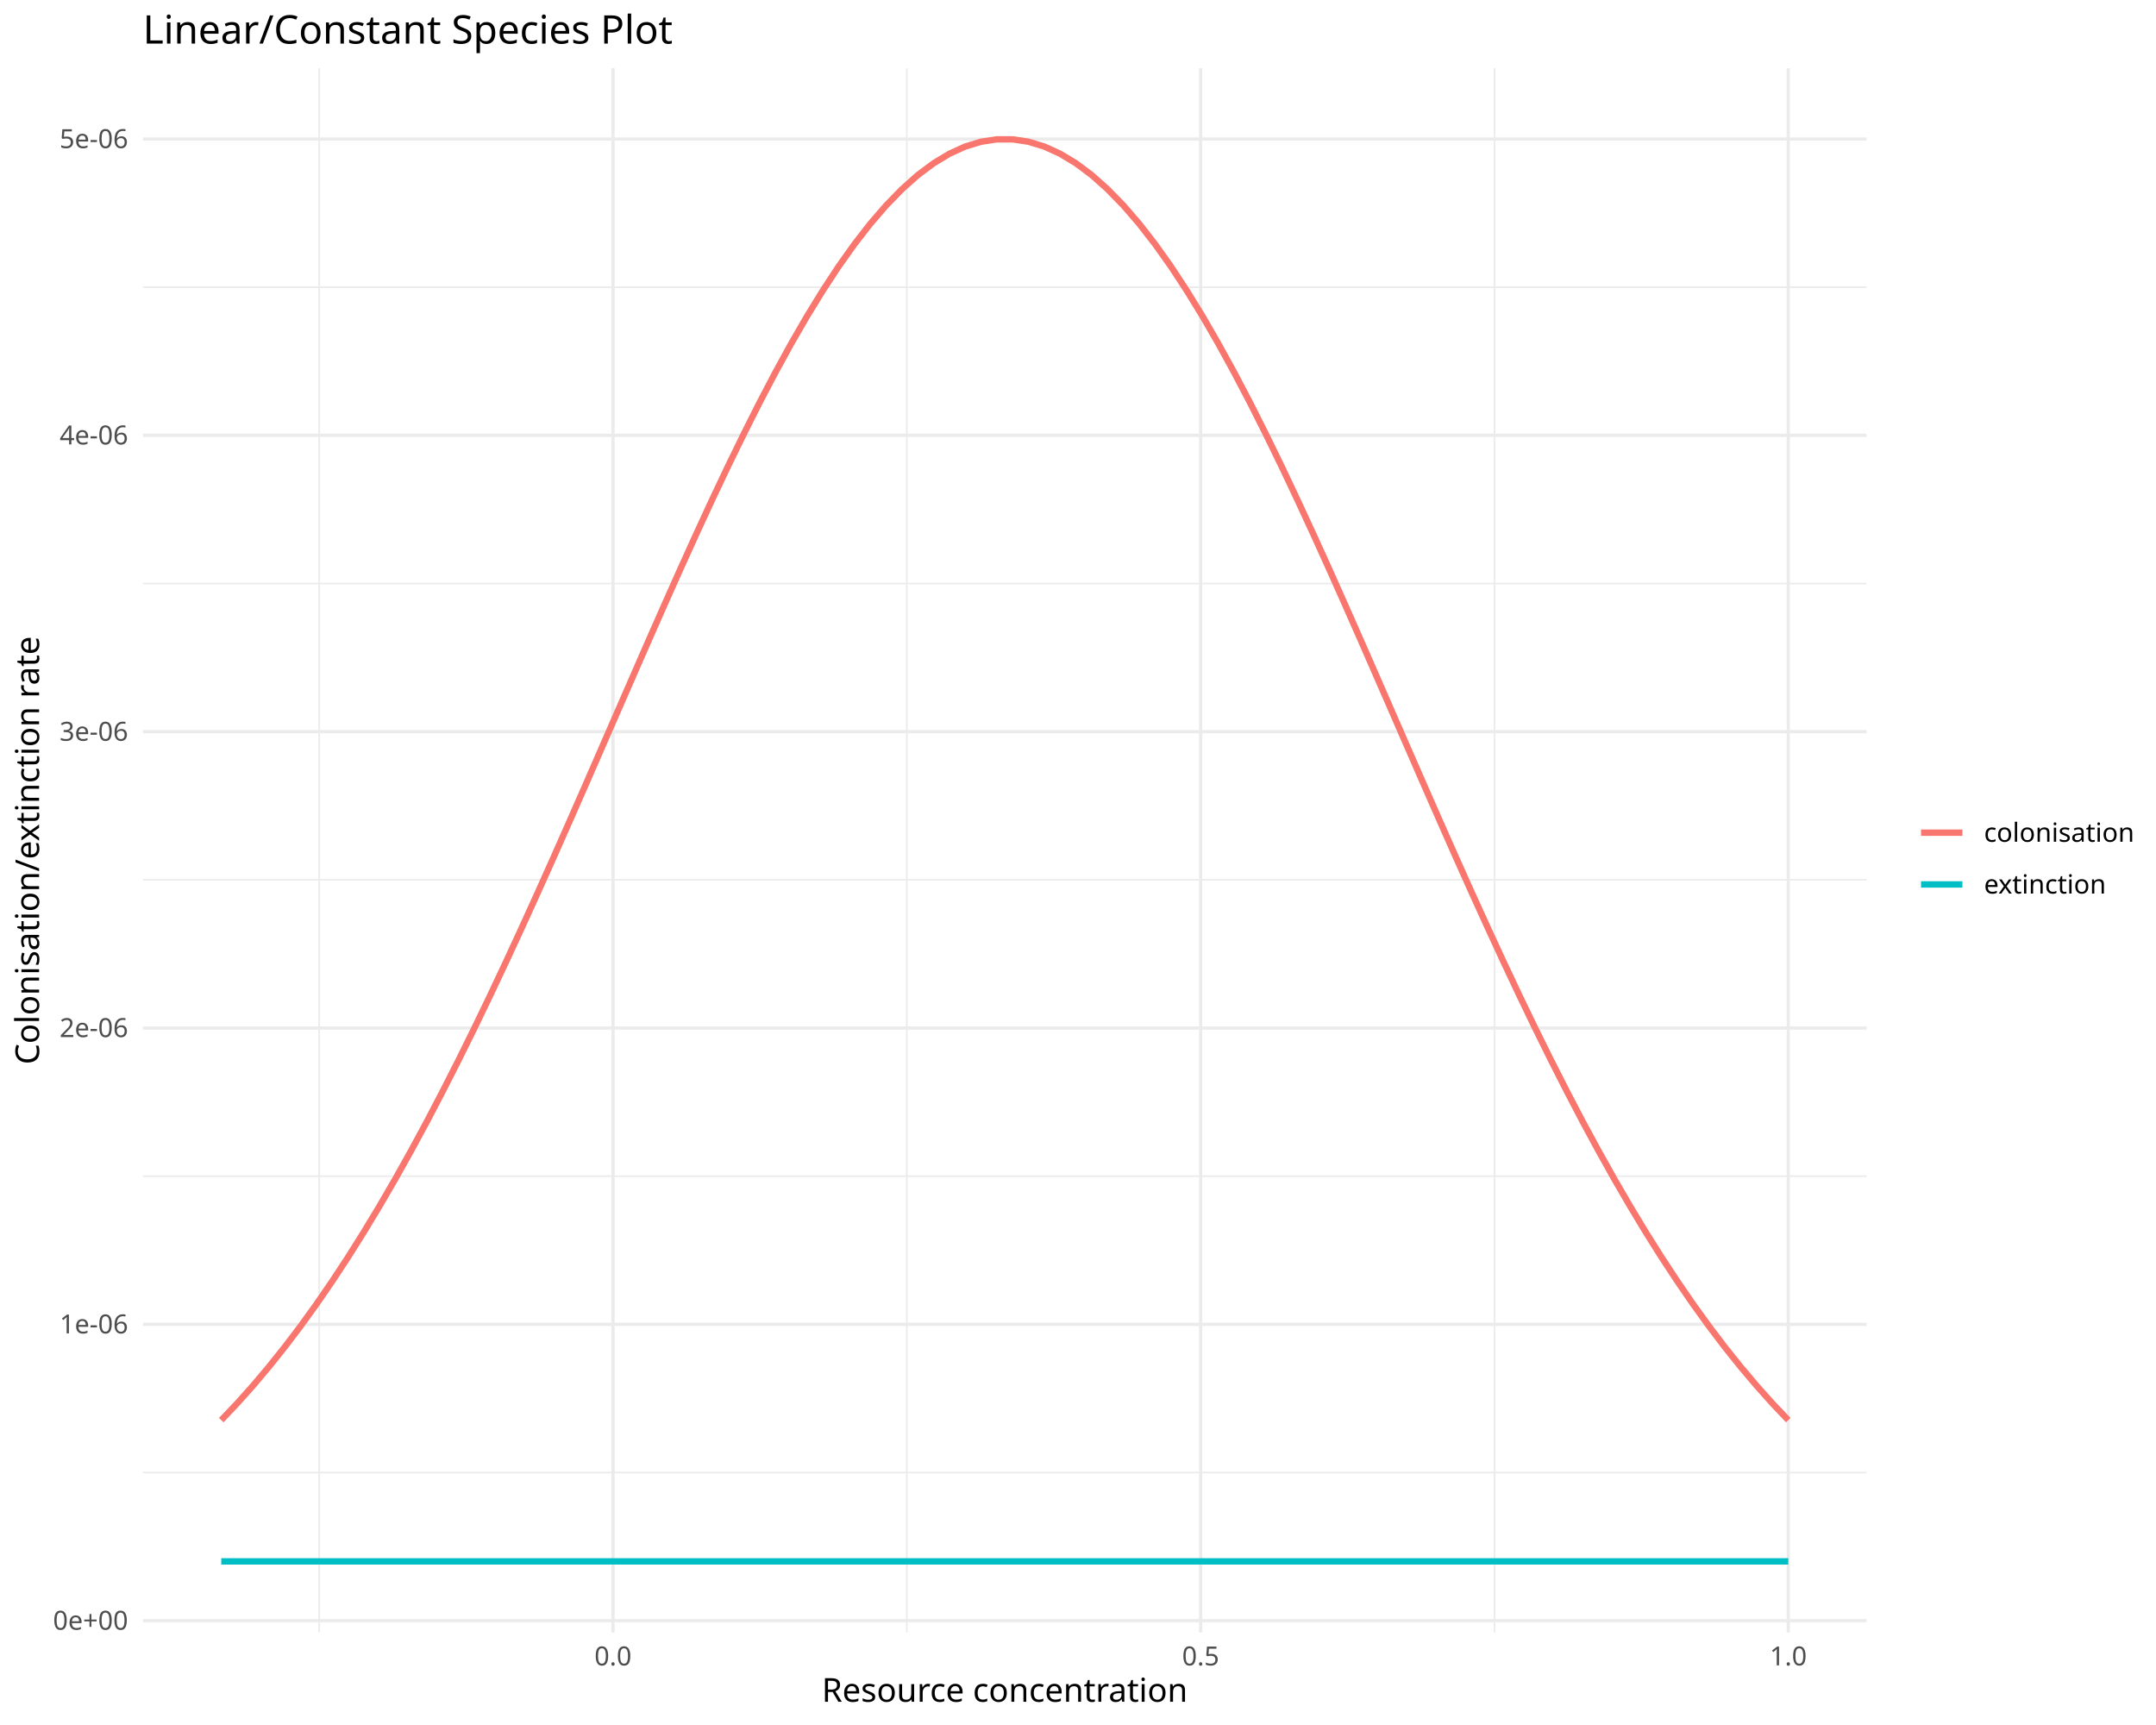
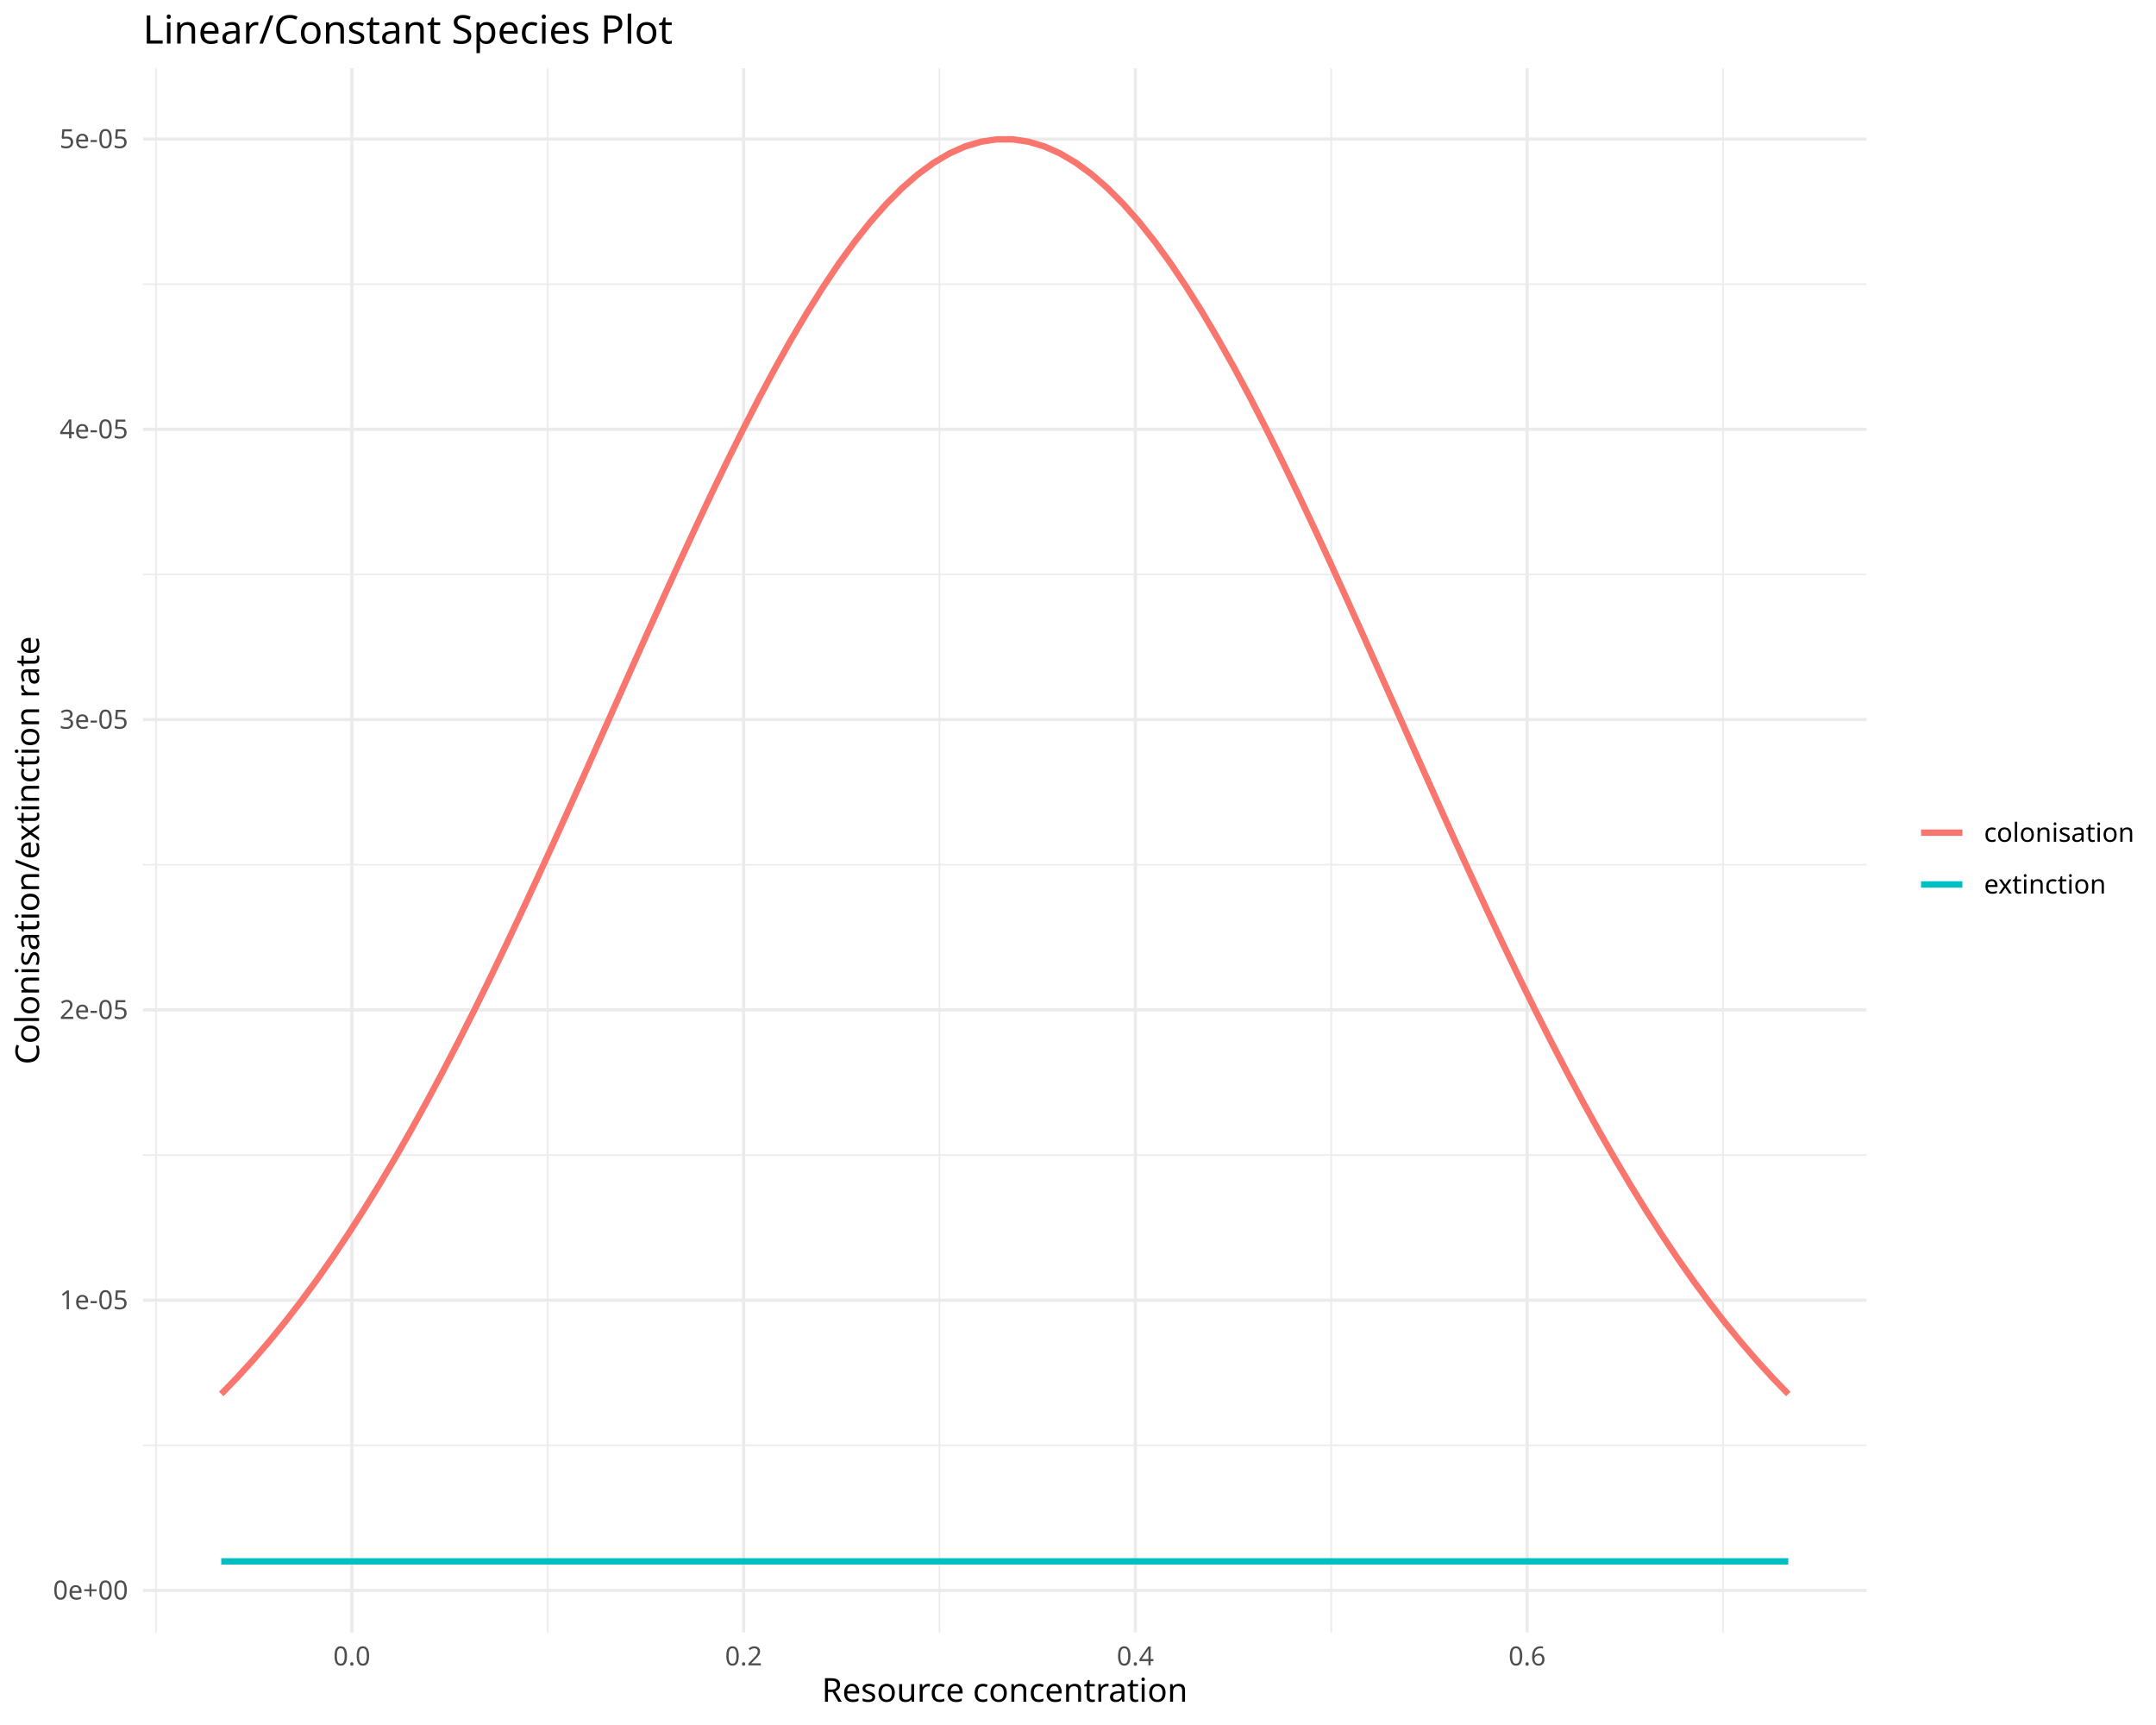
<svg xmlns="http://www.w3.org/2000/svg" class="svglite" data-engine-version="2.0" width="720.00pt" height="576.00pt" viewBox="0 0 720.00 576.00">
  <defs>
    <style type="text/css">
    .svglite line, .svglite polyline, .svglite polygon, .svglite path, .svglite rect, .svglite circle {
      fill: none;
      stroke: #000000;
      stroke-linecap: round;
      stroke-linejoin: round;
      stroke-miterlimit: 10.00;
    }
  </style>
  </defs>
  <rect width="100%" height="100%" style="stroke: none; fill: #FFFFFF;" />
  <defs>
    <clipPath id="cpMC4wMHw3MjAuMDB8MC4wMHw1NzYuMDA=">
      <rect x="0.00" y="0.00" width="720.00" height="576.00" />
    </clipPath>
  </defs>
  <g clip-path="url(#cpMC4wMHw3MjAuMDB8MC4wMHw1NzYuMDA=)">
</g>
  <defs>
    <clipPath id="cpNDcuNzN8NjIzLjM2fDIyLjc4fDU0NS4xMQ==">
      <rect x="47.73" y="22.78" width="575.64" height="522.33" />
    </clipPath>
  </defs>
  <g clip-path="url(#cpNDcuNzN8NjIzLjM2fDIyLjc4fDU0NS4xMQ==)">
-     <polyline points="47.73,491.69 623.36,491.69 " style="stroke-width: 0.53; stroke: #EBEBEB; stroke-linecap: butt;" />
-     <polyline points="47.73,392.74 623.36,392.74 " style="stroke-width: 0.53; stroke: #EBEBEB; stroke-linecap: butt;" />
-     <polyline points="47.73,293.79 623.36,293.79 " style="stroke-width: 0.53; stroke: #EBEBEB; stroke-linecap: butt;" />
-     <polyline points="47.73,194.85 623.36,194.85 " style="stroke-width: 0.53; stroke: #EBEBEB; stroke-linecap: butt;" />
-     <polyline points="47.73,95.90 623.36,95.90 " style="stroke-width: 0.53; stroke: #EBEBEB; stroke-linecap: butt;" />
-     <polyline points="106.60,545.11 106.60,22.78 " style="stroke-width: 0.53; stroke: #EBEBEB; stroke-linecap: butt;" />
-     <polyline points="302.84,545.11 302.84,22.78 " style="stroke-width: 0.53; stroke: #EBEBEB; stroke-linecap: butt;" />
-     <polyline points="499.08,545.11 499.08,22.78 " style="stroke-width: 0.53; stroke: #EBEBEB; stroke-linecap: butt;" />
-     <polyline points="47.73,541.16 623.36,541.16 " style="stroke-width: 1.07; stroke: #EBEBEB; stroke-linecap: butt;" />
-     <polyline points="47.73,442.21 623.36,442.21 " style="stroke-width: 1.07; stroke: #EBEBEB; stroke-linecap: butt;" />
-     <polyline points="47.73,343.27 623.36,343.27 " style="stroke-width: 1.07; stroke: #EBEBEB; stroke-linecap: butt;" />
-     <polyline points="47.73,244.32 623.36,244.32 " style="stroke-width: 1.07; stroke: #EBEBEB; stroke-linecap: butt;" />
-     <polyline points="47.73,145.37 623.36,145.37 " style="stroke-width: 1.07; stroke: #EBEBEB; stroke-linecap: butt;" />
-     <polyline points="47.73,46.42 623.36,46.42 " style="stroke-width: 1.07; stroke: #EBEBEB; stroke-linecap: butt;" />
-     <polyline points="204.72,545.11 204.72,22.78 " style="stroke-width: 1.07; stroke: #EBEBEB; stroke-linecap: butt;" />
-     <polyline points="400.96,545.11 400.96,22.78 " style="stroke-width: 1.07; stroke: #EBEBEB; stroke-linecap: butt;" />
-     <polyline points="597.20,545.11 597.20,22.78 " style="stroke-width: 1.07; stroke: #EBEBEB; stroke-linecap: butt;" />
-     <polyline points="73.89,474.20 79.18,468.63 84.46,462.72 89.75,456.46 95.03,449.86 100.32,442.90 105.61,435.58 110.89,427.90 116.18,419.86 121.46,411.47 126.75,402.71 132.04,393.61 137.32,384.17 142.61,374.40 147.89,364.30 153.18,353.90 158.47,343.21 163.75,332.26 169.04,321.05 174.32,309.63 179.61,298.01 184.90,286.22 190.18,274.30 195.47,262.27 200.75,250.18 206.04,238.06 211.33,225.95 216.61,213.89 221.90,201.92 227.18,190.09 232.47,178.43 237.75,167.01 243.04,155.85 248.33,145.01 253.61,134.52 258.90,124.44 264.18,114.81 269.47,105.66 274.76,97.05 280.04,89.00 285.33,81.56 290.61,74.76 295.90,68.63 301.19,63.20 306.47,58.49 311.76,54.53 317.04,51.35 322.33,48.94 327.62,47.33 332.90,46.53 338.19,46.53 343.47,47.33 348.76,48.94 354.05,51.35 359.33,54.53 364.62,58.49 369.90,63.20 375.19,68.63 380.47,74.76 385.76,81.56 391.05,89.00 396.33,97.05 401.62,105.66 406.90,114.81 412.19,124.44 417.48,134.52 422.76,145.01 428.05,155.85 433.33,167.01 438.62,178.43 443.91,190.09 449.19,201.92 454.48,213.89 459.76,225.95 465.05,238.06 470.34,250.18 475.62,262.27 480.91,274.30 486.19,286.22 491.48,298.01 496.77,309.63 502.05,321.05 507.34,332.26 512.62,343.21 517.91,353.90 523.20,364.30 528.48,374.40 533.77,384.17 539.05,393.61 544.34,402.71 549.62,411.47 554.91,419.86 560.20,427.90 565.48,435.58 570.77,442.90 576.05,449.86 581.34,456.46 586.63,462.72 591.91,468.63 597.20,474.20 " style="stroke-width: 2.13; stroke: #F8766D; stroke-linecap: butt;" />
+     <polyline points="47.73,482.60 623.36,482.60 " style="stroke-width: 0.53; stroke: #EBEBEB; stroke-linecap: butt;" />
+     <polyline points="47.73,385.67 623.36,385.67 " style="stroke-width: 0.53; stroke: #EBEBEB; stroke-linecap: butt;" />
+     <polyline points="47.73,288.74 623.36,288.74 " style="stroke-width: 0.53; stroke: #EBEBEB; stroke-linecap: butt;" />
+     <polyline points="47.73,191.82 623.36,191.82 " style="stroke-width: 0.53; stroke: #EBEBEB; stroke-linecap: butt;" />
+     <polyline points="47.73,94.89 623.36,94.89 " style="stroke-width: 0.53; stroke: #EBEBEB; stroke-linecap: butt;" />
+     <polyline points="52.09,545.11 52.09,22.78 " style="stroke-width: 0.53; stroke: #EBEBEB; stroke-linecap: butt;" />
+     <polyline points="182.91,545.11 182.91,22.78 " style="stroke-width: 0.53; stroke: #EBEBEB; stroke-linecap: butt;" />
+     <polyline points="313.74,545.11 313.74,22.78 " style="stroke-width: 0.53; stroke: #EBEBEB; stroke-linecap: butt;" />
+     <polyline points="444.57,545.11 444.57,22.78 " style="stroke-width: 0.53; stroke: #EBEBEB; stroke-linecap: butt;" />
+     <polyline points="575.39,545.11 575.39,22.78 " style="stroke-width: 0.53; stroke: #EBEBEB; stroke-linecap: butt;" />
+     <polyline points="47.73,531.06 623.36,531.06 " style="stroke-width: 1.07; stroke: #EBEBEB; stroke-linecap: butt;" />
+     <polyline points="47.73,434.14 623.36,434.14 " style="stroke-width: 1.07; stroke: #EBEBEB; stroke-linecap: butt;" />
+     <polyline points="47.73,337.21 623.36,337.21 " style="stroke-width: 1.07; stroke: #EBEBEB; stroke-linecap: butt;" />
+     <polyline points="47.73,240.28 623.36,240.28 " style="stroke-width: 1.07; stroke: #EBEBEB; stroke-linecap: butt;" />
+     <polyline points="47.73,143.35 623.36,143.35 " style="stroke-width: 1.07; stroke: #EBEBEB; stroke-linecap: butt;" />
+     <polyline points="47.73,46.43 623.36,46.43 " style="stroke-width: 1.07; stroke: #EBEBEB; stroke-linecap: butt;" />
+     <polyline points="117.50,545.11 117.50,22.78 " style="stroke-width: 1.07; stroke: #EBEBEB; stroke-linecap: butt;" />
+     <polyline points="248.33,545.11 248.33,22.78 " style="stroke-width: 1.07; stroke: #EBEBEB; stroke-linecap: butt;" />
+     <polyline points="379.15,545.11 379.15,22.78 " style="stroke-width: 1.07; stroke: #EBEBEB; stroke-linecap: butt;" />
+     <polyline points="509.98,545.11 509.98,22.78 " style="stroke-width: 1.07; stroke: #EBEBEB; stroke-linecap: butt;" />
+     <polyline points="73.89,465.47 79.18,460.01 84.46,454.22 89.75,448.09 95.03,441.62 100.32,434.80 105.61,427.64 110.89,420.12 116.18,412.24 121.46,404.02 126.75,395.44 132.04,386.53 137.32,377.28 142.61,367.70 147.89,357.81 153.18,347.63 158.47,337.16 163.75,326.43 169.04,315.45 174.32,304.26 179.61,292.87 184.90,281.33 190.18,269.65 195.47,257.87 200.75,246.02 206.04,234.15 211.33,222.28 216.61,210.47 221.90,198.75 227.18,187.16 232.47,175.74 237.75,164.55 243.04,153.62 248.33,143.00 253.61,132.73 258.90,122.85 264.18,113.42 269.47,104.46 274.76,96.02 280.04,88.13 285.33,80.84 290.61,74.18 295.90,68.18 301.19,62.86 306.47,58.25 311.76,54.37 317.04,51.25 322.33,48.89 327.62,47.32 332.90,46.53 338.19,46.53 343.47,47.32 348.76,48.89 354.05,51.25 359.33,54.37 364.62,58.25 369.90,62.86 375.19,68.18 380.47,74.18 385.76,80.84 391.05,88.13 396.33,96.02 401.62,104.46 406.90,113.42 412.19,122.85 417.48,132.73 422.76,143.00 428.05,153.62 433.33,164.55 438.62,175.74 443.91,187.16 449.19,198.75 454.48,210.47 459.76,222.28 465.05,234.15 470.34,246.02 475.62,257.87 480.91,269.65 486.19,281.33 491.48,292.87 496.77,304.26 502.05,315.45 507.34,326.43 512.62,337.16 517.91,347.63 523.20,357.81 528.48,367.70 533.77,377.28 539.05,386.53 544.34,395.44 549.62,404.02 554.91,412.24 560.20,420.12 565.48,427.64 570.77,434.80 576.05,441.62 581.34,448.09 586.63,454.22 591.91,460.01 597.20,465.47 " style="stroke-width: 2.13; stroke: #F8766D; stroke-linecap: butt;" />
    <polyline points="73.89,521.37 79.18,521.37 84.46,521.37 89.75,521.37 95.03,521.37 100.32,521.37 105.61,521.37 110.89,521.37 116.18,521.37 121.46,521.37 126.75,521.37 132.04,521.37 137.32,521.37 142.61,521.37 147.89,521.37 153.18,521.37 158.47,521.37 163.75,521.37 169.04,521.37 174.32,521.37 179.61,521.37 184.90,521.37 190.18,521.37 195.47,521.37 200.75,521.37 206.04,521.37 211.33,521.37 216.61,521.37 221.90,521.37 227.18,521.37 232.47,521.37 237.75,521.37 243.04,521.37 248.33,521.37 253.61,521.37 258.90,521.37 264.18,521.37 269.47,521.37 274.76,521.37 280.04,521.37 285.33,521.37 290.61,521.37 295.90,521.37 301.19,521.37 306.47,521.37 311.76,521.37 317.04,521.37 322.33,521.37 327.62,521.37 332.90,521.37 338.19,521.37 343.47,521.37 348.76,521.37 354.05,521.37 359.33,521.37 364.62,521.37 369.90,521.37 375.19,521.37 380.47,521.37 385.76,521.37 391.05,521.37 396.33,521.37 401.62,521.37 406.90,521.37 412.19,521.37 417.48,521.37 422.76,521.37 428.05,521.37 433.33,521.37 438.62,521.37 443.91,521.37 449.19,521.37 454.48,521.37 459.76,521.37 465.05,521.37 470.34,521.37 475.62,521.37 480.91,521.37 486.19,521.37 491.48,521.37 496.77,521.37 502.05,521.37 507.34,521.37 512.62,521.37 517.91,521.37 523.20,521.37 528.48,521.37 533.77,521.37 539.05,521.37 544.34,521.37 549.62,521.37 554.91,521.37 560.20,521.37 565.48,521.37 570.77,521.37 576.05,521.37 581.34,521.37 586.63,521.37 591.91,521.37 597.20,521.37 " style="stroke-width: 2.13; stroke: #00BFC4; stroke-linecap: butt;" />
  </g>
  <g clip-path="url(#cpMC4wMHw3MjAuMDB8MC4wMHw1NzYuMDA=)">
-     <text x="42.79" y="544.19" text-anchor="end" style="font-size: 8.80px; fill: #4D4D4D; font-family: sans;" textLength="24.72px" lengthAdjust="spacingAndGlyphs">0e+00</text>
-     <text x="42.79" y="445.24" text-anchor="end" style="font-size: 8.80px; fill: #4D4D4D; font-family: sans;" textLength="22.51px" lengthAdjust="spacingAndGlyphs">1e-06</text>
-     <text x="42.79" y="346.29" text-anchor="end" style="font-size: 8.80px; fill: #4D4D4D; font-family: sans;" textLength="22.51px" lengthAdjust="spacingAndGlyphs">2e-06</text>
-     <text x="42.79" y="247.35" text-anchor="end" style="font-size: 8.80px; fill: #4D4D4D; font-family: sans;" textLength="22.51px" lengthAdjust="spacingAndGlyphs">3e-06</text>
-     <text x="42.79" y="148.40" text-anchor="end" style="font-size: 8.80px; fill: #4D4D4D; font-family: sans;" textLength="22.51px" lengthAdjust="spacingAndGlyphs">4e-06</text>
-     <text x="42.79" y="49.45" text-anchor="end" style="font-size: 8.80px; fill: #4D4D4D; font-family: sans;" textLength="22.51px" lengthAdjust="spacingAndGlyphs">5e-06</text>
-     <text x="204.72" y="556.10" text-anchor="middle" style="font-size: 8.80px; fill: #4D4D4D; font-family: sans;" textLength="12.23px" lengthAdjust="spacingAndGlyphs">0.0</text>
-     <text x="400.96" y="556.10" text-anchor="middle" style="font-size: 8.80px; fill: #4D4D4D; font-family: sans;" textLength="12.23px" lengthAdjust="spacingAndGlyphs">0.5</text>
-     <text x="597.20" y="556.10" text-anchor="middle" style="font-size: 8.80px; fill: #4D4D4D; font-family: sans;" textLength="12.23px" lengthAdjust="spacingAndGlyphs">1.0</text>
+     <text x="42.79" y="534.09" text-anchor="end" style="font-size: 8.80px; fill: #4D4D4D; font-family: sans;" textLength="24.72px" lengthAdjust="spacingAndGlyphs">0e+00</text>
+     <text x="42.79" y="437.16" text-anchor="end" style="font-size: 8.80px; fill: #4D4D4D; font-family: sans;" textLength="22.51px" lengthAdjust="spacingAndGlyphs">1e-05</text>
+     <text x="42.79" y="340.24" text-anchor="end" style="font-size: 8.80px; fill: #4D4D4D; font-family: sans;" textLength="22.51px" lengthAdjust="spacingAndGlyphs">2e-05</text>
+     <text x="42.79" y="243.31" text-anchor="end" style="font-size: 8.80px; fill: #4D4D4D; font-family: sans;" textLength="22.51px" lengthAdjust="spacingAndGlyphs">3e-05</text>
+     <text x="42.79" y="146.38" text-anchor="end" style="font-size: 8.80px; fill: #4D4D4D; font-family: sans;" textLength="22.51px" lengthAdjust="spacingAndGlyphs">4e-05</text>
+     <text x="42.79" y="49.45" text-anchor="end" style="font-size: 8.80px; fill: #4D4D4D; font-family: sans;" textLength="22.51px" lengthAdjust="spacingAndGlyphs">5e-05</text>
+     <text x="117.50" y="556.10" text-anchor="middle" style="font-size: 8.80px; fill: #4D4D4D; font-family: sans;" textLength="12.23px" lengthAdjust="spacingAndGlyphs">0.0</text>
+     <text x="248.33" y="556.10" text-anchor="middle" style="font-size: 8.80px; fill: #4D4D4D; font-family: sans;" textLength="12.23px" lengthAdjust="spacingAndGlyphs">0.2</text>
+     <text x="379.15" y="556.10" text-anchor="middle" style="font-size: 8.80px; fill: #4D4D4D; font-family: sans;" textLength="12.23px" lengthAdjust="spacingAndGlyphs">0.4</text>
+     <text x="509.98" y="556.10" text-anchor="middle" style="font-size: 8.80px; fill: #4D4D4D; font-family: sans;" textLength="12.23px" lengthAdjust="spacingAndGlyphs">0.6</text>
    <text x="335.54" y="568.24" text-anchor="middle" style="font-size: 11.00px; font-family: sans;" textLength="116.20px" lengthAdjust="spacingAndGlyphs">Resource concentration</text>
    <text transform="translate(13.05,283.95) rotate(-90)" text-anchor="middle" style="font-size: 11.00px; font-family: sans;" textLength="132.09px" lengthAdjust="spacingAndGlyphs">Colonisation/extinction rate</text>
    <line x1="641.53" y1="278.05" x2="655.35" y2="278.05" style="stroke-width: 2.13; stroke: #F8766D; stroke-linecap: butt;" />
    <line x1="641.53" y1="295.33" x2="655.35" y2="295.33" style="stroke-width: 2.13; stroke: #00BFC4; stroke-linecap: butt;" />
    <text x="662.56" y="281.08" style="font-size: 8.80px; font-family: sans;" textLength="46.48px" lengthAdjust="spacingAndGlyphs">colonisation</text>
    <text x="662.56" y="298.36" style="font-size: 8.80px; font-family: sans;" textLength="37.18px" lengthAdjust="spacingAndGlyphs">extinction</text>
    <text x="47.73" y="14.56" style="font-size: 13.20px; font-family: sans;" textLength="170.26px" lengthAdjust="spacingAndGlyphs">Linear/Constant Species Plot</text>
  </g>
</svg>
